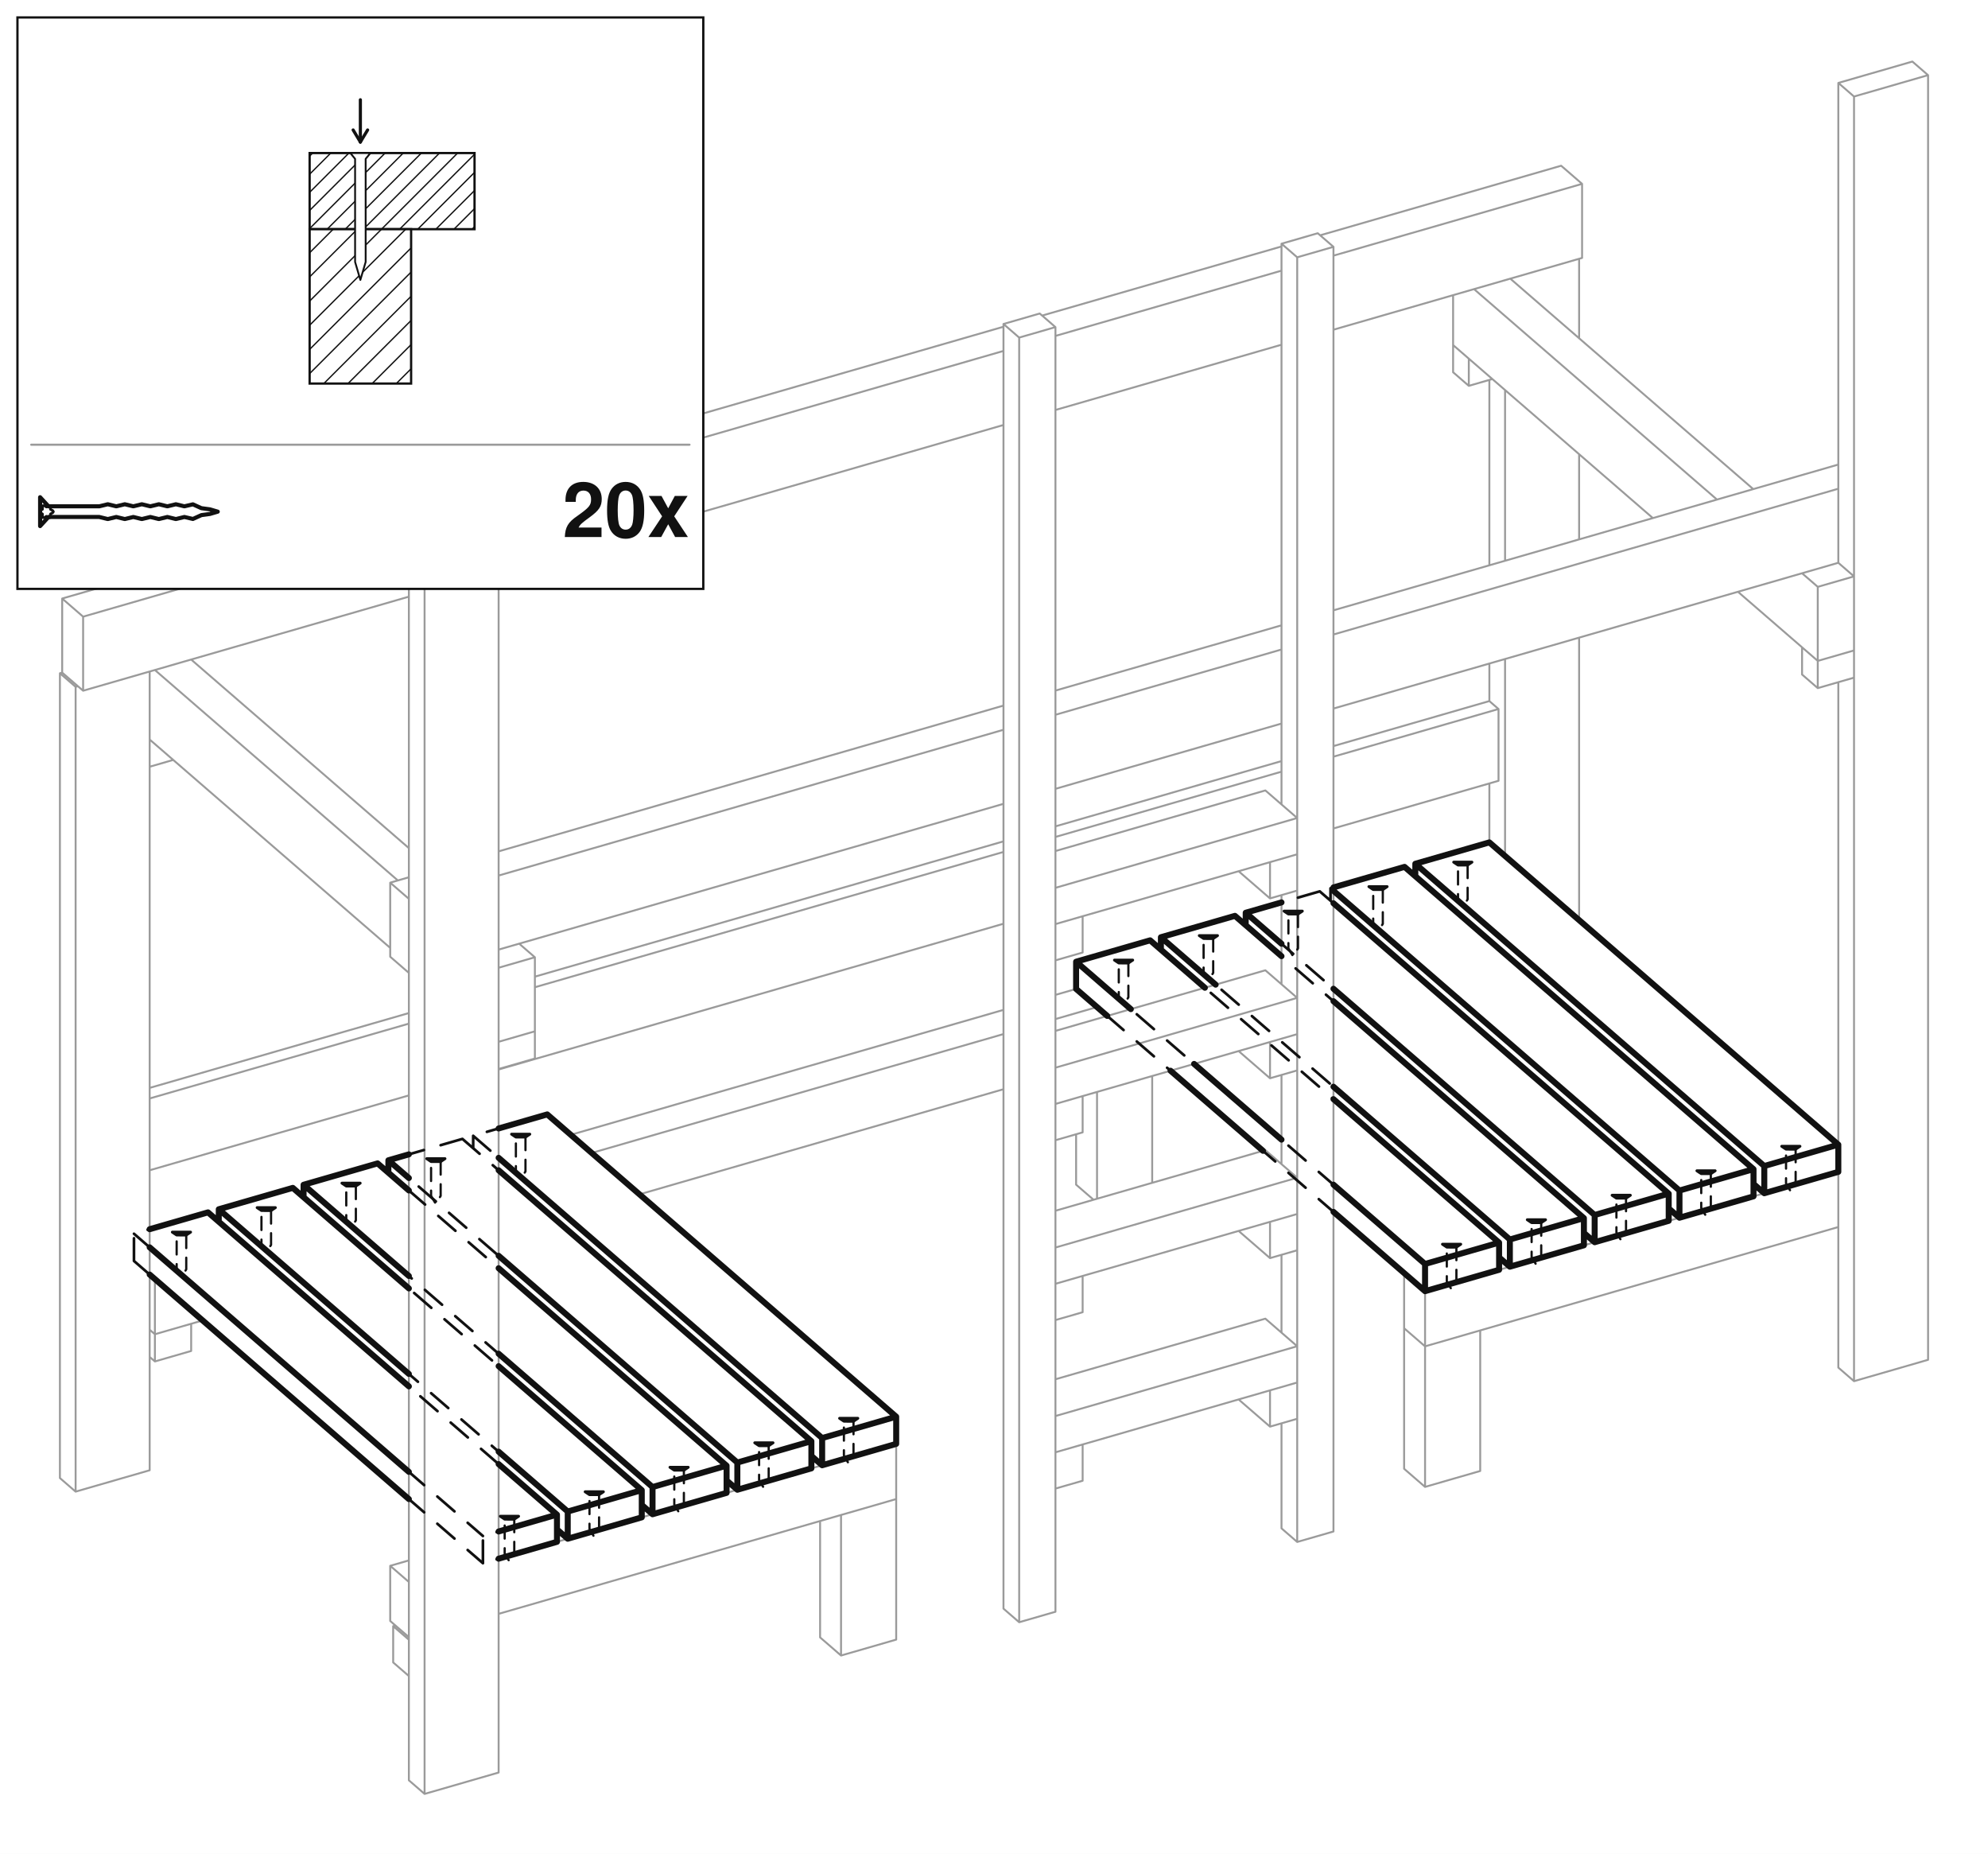
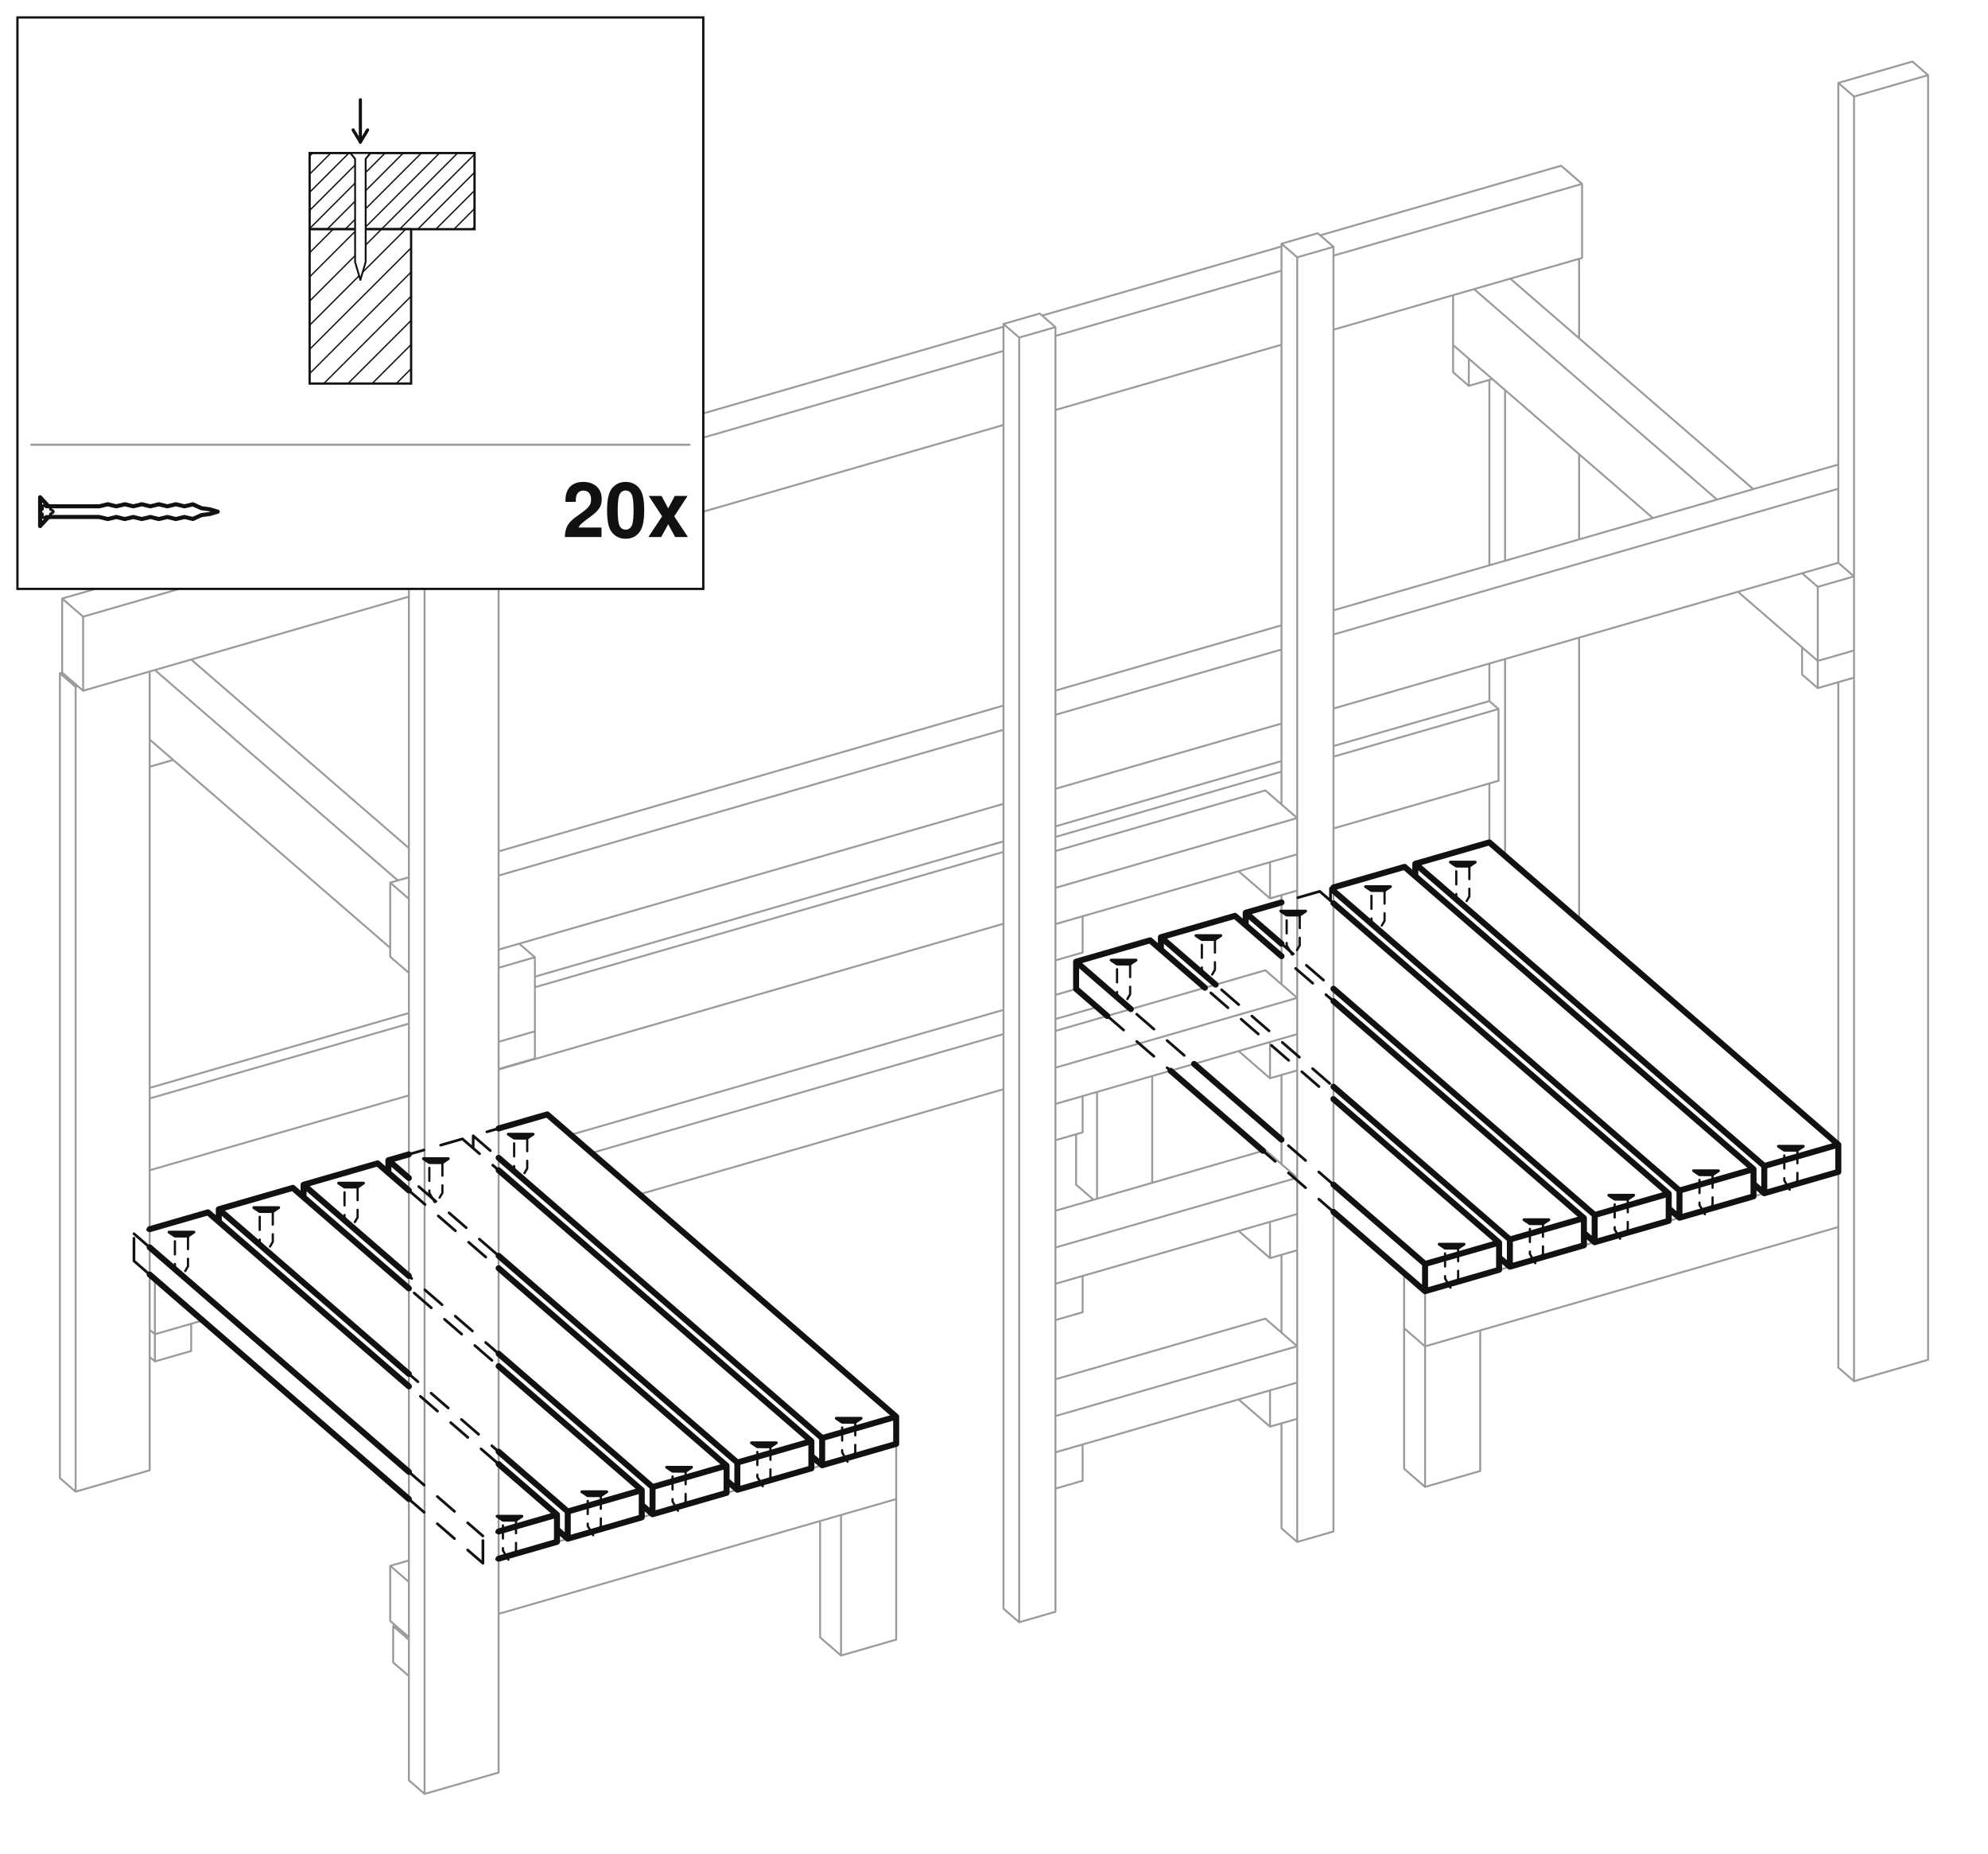
<svg xmlns="http://www.w3.org/2000/svg" viewBox="-1139.38 -890 2278.77 2124.56">
  <rect x="-1139.38" y="-890" width="2278.77" height="2124.56" fill="#ffffff" />
  <path d="M-967.82,570.66 L-961.82,575.86 M-961.82,639.08 L-961.82,575.86 M-967.82,633.88 L-961.82,639.08 M94.11,243.32 L70.44,250.16 M10.87,267.35 L-485.11,410.53 M10.87,358.28 L-406.36,478.73 M-907.07,623.27 L-961.82,639.08 M118.11,264.11 L70.44,277.87 M10.87,295.06 L-461.11,431.31 M-920.26,658.25 L-920.26,627.08 M-967.82,633.88 L-961.82,639.08 M-961.82,670.25 L-961.82,639.08 M-967.82,665.06 L-961.82,670.25 M-920.26,658.25 L-961.82,670.25 M-920.26,627.08 L-961.82,639.08 M670.7,164.48 L670.7,-159.26 M670.7,-271.84 L670.7,-369.49 M670.7,-502.36 L670.7,-593.43 M567.82,75.39 L567.82,7.84 M567.82,-86.55 L567.82,-129.56 M567.82,-242.15 L567.82,-454.61 M585.82,90.98 L585.82,-134.76 M585.82,-247.34 L585.82,-442.99 M-967.82,794.96 L-967.82,-120.43 M-1070.7,803.87 L-1070.7,-118.44 M-1070.7,-118.44 L-1052.7,-102.86 M-1052.7,819.46 L-1052.7,-102.86 M-1070.7,803.87 L-1052.7,819.46 M-1068.1,-119.19 L-1070.7,-118.44 M-967.82,794.96 L-1052.7,819.46 M-1050.1,-103.61 L-1052.7,-102.86 M567.82,-86.55 L578.32,-77.46 M578.32,4.81 L578.32,-77.46 M567.82,-86.55 L389.13,-34.97 M329.56,-17.77 L70.44,57.03 M10.87,74.23 L-526.26,229.28 M-670.7,270.98 L-967.82,356.75 M578.32,4.81 L389.13,59.43 M10.87,168.62 L-567.82,335.68 M-670.7,365.37 L-967.82,451.15 M578.32,-77.46 L389.13,-22.84 M329.56,-5.65 L70.44,69.16 M10.87,86.35 L-526.26,241.41 M-670.7,283.1 L-967.82,368.88 M650.1,-700.07 L674.1,-679.28 M674.1,-594.41 L674.1,-679.28 M-1068.1,-119.19 L-1068.1,-204.07 M-1068.1,-204.07 L-1044.1,-183.28 M-1044.1,-98.41 L-1044.1,-183.28 M-1068.1,-119.19 L-1044.1,-98.41 M650.1,-700.07 L373.88,-620.33 M329.56,-607.54 L55.19,-528.33 M10.87,-515.54 L-583.07,-344.08 M-670.7,-318.79 L-1068.1,-204.07 M674.1,-594.41 L389.13,-512.15 M329.56,-494.95 L70.44,-420.15 M10.87,-402.95 L-567.82,-235.9 M-670.7,-206.2 L-1044.1,-98.41 M674.1,-679.28 L389.13,-597.02 M329.56,-579.82 L70.44,-505.02 M10.87,-487.82 L-567.82,-320.77 M-670.7,-291.07 L-1044.1,-183.28 M-688.7,1015.18 L-688.7,973.61 M-688.7,973.61 L-670.7,989.2 M-670.7,1030.77 L-670.7,989.2 M-688.7,1015.18 L-670.7,1030.77 M-686.1,972.86 L-688.7,973.61 M1052.7,-819.46 L1070.7,-803.87 M1070.7,668.37 L1070.7,-803.87 M967.82,677.28 L967.82,-108.2 M967.82,-245.03 L967.82,-794.96 M967.82,-794.96 L985.82,-779.37 M985.82,692.87 L985.82,-779.37 M967.82,677.28 L985.82,692.87 M1052.7,-819.46 L967.82,-794.96 M1070.7,668.37 L985.82,692.87 M1070.7,-803.87 L985.82,-779.37 M-585.82,-346.46 L-567.82,-330.87 M-567.82,1141.37 L-567.82,-330.87 M-670.7,1150.28 L-670.7,-321.96 M-670.7,-321.96 L-652.7,-306.37 M-652.7,1165.87 L-652.7,-306.37 M-670.7,1150.28 L-652.7,1165.87 M-585.82,-346.46 L-670.7,-321.96 M-567.82,1141.37 L-652.7,1165.87 M-567.82,-330.87 L-652.7,-306.37 M526.26,-463.4 L526.26,-494.57 M526.26,-494.57 L544.26,-478.99 M544.26,-447.81 L544.26,-478.99 M526.26,-463.4 L544.26,-447.81 M571.26,-455.6 L544.26,-447.81 M985.82,-113.4 L985.82,-144.58 M926.26,-116.99 L926.26,-148.16 M926.26,-148.16 L944.26,-132.58 M944.26,-101.4 L944.26,-132.58 M926.26,-116.99 L944.26,-101.4 M985.82,-113.4 L944.26,-101.4 M985.82,-144.58 L944.26,-132.58 M-967.82,-11.31 L-967.82,-42.49 M-940.82,-19.1 L-967.82,-11.31 M-526.26,323.1 L-526.26,291.92 M-567.82,335.1 L-567.82,303.92 M-526.26,323.1 L-567.82,335.1 M-526.26,291.92 L-567.82,303.92 M591.82,-570.66 L870.32,-329.47 M967.82,-245.03 L985.82,-229.45 M985.82,-144.58 L985.82,-229.45 M526.26,-494.57 L526.26,-551.73 M550.26,-558.66 L828.76,-317.47 M926.26,-233.03 L944.26,-217.45 M944.26,-132.58 L944.26,-217.45 M526.26,-494.57 L755.26,-296.25 M852.76,-211.82 L944.26,-132.58 M985.82,-144.58 L944.26,-132.58 M985.82,-229.45 L944.26,-217.45 M-920.26,-134.16 L-670.7,81.97 M-544.26,191.47 L-526.26,207.05 M-526.26,291.92 L-526.26,207.05 M-961.82,-122.16 L-683.32,119.03 M-567.82,303.92 L-567.82,219.05 M-967.82,-42.49 L-692.1,196.3 M-526.26,291.92 L-567.82,303.92 M-526.26,207.05 L-567.82,219.05 M-692.1,206.43 L-692.1,121.56 M-692.1,121.56 L-670.7,140.09 M-692.1,206.43 L-670.7,224.97 M967.82,-357.62 L389.13,-190.56 M329.56,-173.37 L70.44,-98.56 M10.87,-81.37 L-567.82,85.69 M-670.7,115.38 L-692.1,121.56 M967.82,-245.03 L389.13,-77.98 M329.56,-60.78 L70.44,14.02 M10.87,31.22 L-567.82,198.27 M967.82,-329.91 L389.13,-162.85 M329.56,-145.66 L70.44,-70.85 M10.87,-53.66 L-567.82,113.4 M470.11,632.17 L470.11,568.95 M470.11,568.95 L494.11,589.73 M494.11,652.95 L494.11,589.73 M470.11,632.17 L494.11,652.95 M967.82,516.2 L494.11,652.95 M967.82,452.98 L494.11,589.73 M-112.11,827.95 L-112.11,764.73 M-692.1,967.67 L-692.1,904.45 M-692.1,904.45 L-670.7,922.98 M-692.1,967.67 L-670.7,986.2 M-670.7,898.27 L-692.1,904.45 M-112.11,827.95 L-567.82,959.51 M-112.11,764.73 L-567.82,896.29 M181.33,465.54 L181.33,343.14 M94.11,467.62 L94.11,409.89 M118.11,483.79 L118.11,361.39 M94.11,467.62 L114.11,484.94 M557.33,795.78 L557.33,634.7 M470.11,793.25 L470.11,632.17 M470.11,632.17 L494.11,652.95 M494.11,814.03 L494.11,652.95 M470.11,793.25 L494.11,814.03 M557.33,795.78 L494.11,814.03 M557.33,634.7 L494.11,652.95 M-112.11,989.03 L-112.11,827.95 M-199.33,986.5 L-199.33,853.13 M-175.33,1007.28 L-175.33,846.2 M-199.33,986.5 L-175.33,1007.28 M-112.11,989.03 L-175.33,1007.28 M-112.11,827.95 L-175.33,846.2 M311.06,621.21 L347.56,652.82 M347.56,694.39 L347.56,652.82 M70.44,774.39 L70.44,732.82 M311.06,621.21 L70.44,690.67 M347.56,694.39 L70.44,774.39 M347.56,652.82 L70.44,732.82 M311.06,428.09 L347.56,459.7 M347.56,501.27 L347.56,459.7 M70.44,581.27 L70.44,539.7 M311.06,428.09 L70.44,497.55 M347.56,501.27 L70.44,581.27 M347.56,459.7 L70.44,539.7 M311.06,221.97 L347.56,253.58 M347.56,295.15 L347.56,253.58 M70.44,375.15 L70.44,333.58 M311.06,221.97 L70.44,291.44 M347.56,295.15 L70.44,375.15 M347.56,253.58 L70.44,333.58 M311.06,15.86 L347.56,47.47 M347.56,89.04 L347.56,47.47 M70.44,169.04 L70.44,127.47 M311.06,15.86 L70.44,85.32 M347.56,89.04 L70.44,169.04 M347.56,47.47 L70.44,127.47 M371.13,-622.71 L389.13,-607.12 M389.13,865.12 L389.13,-607.12 M329.56,861.53 L329.56,741.15 M329.56,637.23 L329.56,548.03 M329.56,444.11 L329.56,341.92 M329.56,237.99 L329.56,135.8 M329.56,31.88 L329.56,-610.71 M329.56,-610.71 L347.56,-595.12 M347.56,877.12 L347.56,-595.12 M329.56,861.53 L347.56,877.12 M371.13,-622.71 L329.56,-610.71 M389.13,865.12 L347.56,877.12 M389.13,-607.12 L347.56,-595.12 M52.44,-530.71 L70.44,-515.12 M70.44,957.12 L70.44,-515.12 M10.87,953.53 L10.87,-518.71 M10.87,-518.71 L28.87,-503.12 M28.87,969.12 L28.87,-503.12 M10.87,953.53 L28.87,969.12 M52.44,-530.71 L10.87,-518.71 M70.44,957.12 L28.87,969.12 M70.44,-515.12 L28.87,-503.12 M347.56,735.96 L347.56,694.39 M316.39,744.96 L316.39,703.39 M280.39,713.78 L316.39,744.96 M347.56,735.96 L316.39,744.96 M347.56,694.39 L316.39,703.39 M347.56,542.84 L347.56,501.27 M316.39,551.84 L316.39,510.27 M280.39,520.66 L316.39,551.84 M347.56,542.84 L316.39,551.84 M347.56,501.27 L316.39,510.27 M347.56,336.72 L347.56,295.15 M316.39,345.72 L316.39,304.15 M280.39,314.54 L316.39,345.72 M347.56,336.72 L316.39,345.72 M347.56,295.15 L316.39,304.15 M347.56,130.61 L347.56,89.04 M316.39,139.61 L316.39,98.04 M280.39,108.43 L316.39,139.61 M347.56,130.61 L316.39,139.61 M347.56,89.04 L316.39,98.04 M101.61,806.96 L101.61,765.39 M70.44,815.96 L70.44,774.39 M101.61,806.96 L70.44,815.96 M101.61,765.39 L70.44,774.39 M101.61,613.84 L101.61,572.27 M70.44,622.84 L70.44,581.27 M101.61,613.84 L70.44,622.84 M101.61,572.27 L70.44,581.27 M101.61,407.72 L101.61,366.15 M70.44,416.72 L70.44,375.15 M101.61,407.72 L70.44,416.72 M101.61,366.15 L70.44,375.15 M101.61,201.61 L101.61,160.04 M70.44,210.61 L70.44,169.04 M101.61,201.61 L70.44,210.61 M101.61,160.04 L70.44,169.04" fill="none" stroke="#9a9a9a" stroke-width="2.2" stroke-linecap="round" stroke-linejoin="round" />
  <path d="M567.82,75.39 L967.82,421.8 M967.82,452.98 L967.82,421.8 M482.95,114.14 L482.95,99.89 M482.95,99.89 L882.95,446.3 M882.95,477.48 L882.95,446.3 M870.61,466.79 L882.95,477.48 M567.82,75.39 L482.95,99.89 M967.82,452.98 L882.95,477.48 M967.82,421.8 L882.95,446.3 M470.61,103.46 L870.61,449.87 M870.61,481.04 L870.61,449.87 M385.74,142.21 L385.74,127.96 M385.74,127.96 L785.74,474.37 M785.74,505.54 L785.74,474.37 M773.4,494.86 L785.74,505.54 M470.61,103.46 L385.74,127.96 M870.61,481.04 L785.74,505.54 M870.61,449.87 L785.74,474.37 M373.4,131.52 L773.4,477.93 M773.4,509.11 L773.4,477.93 M288.53,170.27 L288.53,156.02 M288.53,156.02 L688.53,502.43 M688.53,533.61 L688.53,502.43 M676.19,522.92 L688.53,533.61 M373.4,131.52 L288.53,156.02 M773.4,509.11 L688.53,533.61 M773.4,477.93 L688.53,502.43 M276.19,159.58 L676.19,505.99 M676.19,537.17 L676.19,505.99 M191.32,198.33 L191.32,184.08 M191.32,184.08 L591.32,530.49 M591.32,561.67 L591.32,530.49 M578.98,550.98 L591.32,561.67 M276.19,159.58 L191.32,184.08 M676.19,537.17 L591.32,561.67 M676.19,505.99 L591.32,530.49 M178.98,187.64 L578.98,534.05 M578.98,565.23 L578.98,534.05 M94.11,243.32 L94.11,212.14 M94.11,212.14 L494.11,558.55 M494.11,589.73 L494.11,558.55 M94.11,243.32 L494.11,589.73 M178.98,187.64 L94.11,212.14 M578.98,565.23 L494.11,589.73 M578.98,534.05 L494.11,558.55 M-900.95,499.39 L-500.95,845.8 M-500.95,876.98 L-500.95,845.8 M-985.82,555.07 L-985.82,523.89 M-985.82,523.89 L-585.82,870.3 M-585.82,901.48 L-585.82,870.3 M-985.82,555.07 L-585.82,901.48 M-900.95,499.39 L-985.82,523.89 M-500.95,876.98 L-585.82,901.48 M-500.95,845.8 L-585.82,870.3 M-803.74,471.33 L-403.74,817.74 M-403.74,848.92 L-403.74,817.74 M-888.61,510.08 L-888.61,495.83 M-888.61,495.83 L-488.61,842.24 M-488.61,873.42 L-488.61,842.24 M-500.95,862.73 L-488.61,873.42 M-803.74,471.33 L-888.61,495.83 M-403.74,848.92 L-488.61,873.42 M-403.74,817.74 L-488.61,842.24 M-706.53,443.27 L-306.53,789.68 M-306.53,820.86 L-306.53,789.68 M-791.4,482.02 L-791.4,467.77 M-791.4,467.77 L-391.4,814.18 M-391.4,845.36 L-391.4,814.18 M-403.74,834.67 L-391.4,845.36 M-706.53,443.27 L-791.4,467.77 M-306.53,820.86 L-391.4,845.36 M-306.53,789.68 L-391.4,814.18 M-609.32,415.21 L-209.32,761.62 M-209.32,792.79 L-209.32,761.62 M-694.19,453.96 L-694.19,439.71 M-694.19,439.71 L-294.19,786.12 M-294.19,817.29 L-294.19,786.12 M-306.53,806.61 L-294.19,817.29 M-609.32,415.21 L-694.19,439.71 M-209.32,792.79 L-294.19,817.29 M-209.32,761.62 L-294.19,786.12 M-512.11,387.14 L-112.11,733.55 M-112.11,764.73 L-112.11,733.55 M-596.98,425.89 L-596.98,411.64 M-596.98,411.64 L-196.98,758.05 M-196.98,789.23 L-196.98,758.05 M-209.32,778.54 L-196.98,789.23 M-512.11,387.14 L-596.98,411.64 M-112.11,764.73 L-196.98,789.23 M-112.11,733.55 L-196.98,758.05" fill="none" stroke="#111111" stroke-width="3.09" stroke-linecap="round" stroke-linejoin="round" stroke-dasharray="26 20" />
  <path d="M567.82,75.39 L967.82,421.8 M967.82,452.98 L967.82,421.8 M482.95,114.14 L482.95,99.89 M482.95,99.89 L882.95,446.3 M882.95,477.48 L882.95,446.3 M870.61,466.79 L882.95,477.48 M567.82,75.39 L482.95,99.89 M967.82,452.98 L882.95,477.48 M967.82,421.8 L882.95,446.3 M470.61,103.46 L870.61,449.87 M870.61,481.04 L870.61,449.87 M389.13,130.89 L785.74,474.37 M785.74,505.54 L785.74,474.37 M773.4,494.86 L785.74,505.54 M470.61,103.46 L389.13,126.98 M870.61,481.04 L785.74,505.54 M870.61,449.87 L785.74,474.37 M389.13,145.14 L773.4,477.93 M773.4,509.11 L773.4,477.93 M288.53,170.27 L288.53,156.02 M288.53,156.02 L329.56,191.55 M389.13,243.14 L688.53,502.43 M688.53,533.61 L688.53,502.43 M676.19,522.92 L688.53,533.61 M329.56,144.17 L288.53,156.02 M773.4,509.11 L688.53,533.61 M773.4,477.93 L688.53,502.43 M276.19,159.58 L329.56,205.8 M389.13,257.39 L676.19,505.99 M676.19,537.17 L676.19,505.99 M191.32,198.33 L191.32,184.08 M191.32,184.08 L254.07,238.43 M389.13,355.39 L591.32,530.49 M591.32,561.67 L591.32,530.49 M578.98,550.98 L591.32,561.67 M276.19,159.58 L191.32,184.08 M676.19,537.17 L591.32,561.67 M676.19,505.99 L591.32,530.49 M178.98,187.64 L241.73,241.99 M389.13,369.64 L578.98,534.05 M578.98,565.23 L578.98,534.05 M94.11,243.32 L94.11,212.14 M94.11,212.14 L156.86,266.49 M229.36,329.27 L329.56,416.05 M389.13,467.64 L494.11,558.55 M494.11,589.73 L494.11,558.55 M94.11,243.32 L129.86,274.28 M202.36,337.07 L308.36,428.87 M389.13,498.82 L494.11,589.73 M178.98,187.64 L94.11,212.14 M578.98,565.23 L494.11,589.73 M578.98,534.05 L494.11,558.55 M-900.95,499.39 L-670.7,698.8 M-567.82,787.89 L-500.95,845.8 M-500.95,876.98 L-500.95,845.8 M-967.82,539.48 L-670.7,796.8 M-967.82,570.66 L-670.7,827.98 M-900.95,499.39 L-967.82,518.7 M-500.95,876.98 L-567.82,896.29 M-500.95,845.8 L-567.82,865.11 M-803.74,471.33 L-670.7,586.55 M-567.82,675.64 L-403.74,817.74 M-403.74,848.92 L-403.74,817.74 M-888.61,510.08 L-888.61,495.83 M-888.61,495.83 L-670.7,684.55 M-567.82,773.64 L-488.61,842.24 M-488.61,873.42 L-488.61,842.24 M-500.95,862.73 L-488.61,873.42 M-803.74,471.33 L-888.61,495.83 M-403.74,848.92 L-488.61,873.42 M-403.74,817.74 L-488.61,842.24 M-706.53,443.27 L-670.7,474.3 M-567.82,563.39 L-306.53,789.68 M-306.53,820.86 L-306.53,789.68 M-791.4,482.02 L-791.4,467.77 M-791.4,467.77 L-670.7,572.3 M-567.82,661.39 L-391.4,814.18 M-391.4,845.36 L-391.4,814.18 M-403.74,834.67 L-391.4,845.36 M-706.53,443.27 L-791.4,467.77 M-306.53,820.86 L-391.4,845.36 M-306.53,789.68 L-391.4,814.18 M-567.82,451.14 L-209.32,761.62 M-209.32,792.79 L-209.32,761.62 M-694.19,453.96 L-694.19,439.71 M-694.19,439.71 L-670.7,460.05 M-567.82,549.14 L-294.19,786.12 M-294.19,817.29 L-294.19,786.12 M-306.53,806.61 L-294.19,817.29 M-670.7,432.92 L-694.19,439.71 M-209.32,792.79 L-294.19,817.29 M-209.32,761.62 L-294.19,786.12 M-512.11,387.14 L-112.11,733.55 M-112.11,764.73 L-112.11,733.55 M-567.82,436.89 L-196.98,758.05 M-196.98,789.23 L-196.98,758.05 M-209.32,778.54 L-196.98,789.23 M-512.11,387.14 L-567.82,403.23 M-112.11,764.73 L-196.98,789.23 M-112.11,733.55 L-196.98,758.05" fill="none" stroke="#111111" stroke-width="6.87" stroke-linecap="round" stroke-linejoin="round" />
  <rect x="-1119.38" y="-870" width="786.17" height="654.88" rx="0" fill="#ffffff" stroke="#111111" stroke-width="2.61" />
  <rect x="-784.46" y="-714.59" width="189.03" height="87.24" rx="0" fill="#ffffff" stroke="#111111" stroke-width="2.61" />
  <path d="M-784.46,-711.13 L-781,-714.59 M-784.46,-690.36 L-760.22,-714.59 M-784.46,-669.59 L-739.45,-714.59 M-784.46,-648.81 L-718.68,-714.59 M-784.46,-628.04 L-697.91,-714.59 M-764.38,-627.35 L-677.14,-714.59 M-743.61,-627.35 L-656.36,-714.59 M-722.83,-627.35 L-635.59,-714.59 M-702.06,-627.35 L-614.82,-714.59 M-681.29,-627.35 L-595.43,-713.21 M-660.52,-627.35 L-595.43,-692.43 M-639.75,-627.35 L-595.43,-671.66 M-618.97,-627.35 L-595.43,-650.89 M-598.2,-627.35 L-595.43,-630.12" fill="none" stroke="#111111" stroke-width="1.51" />
  <rect x="-784.46" y="-627.35" width="116.32" height="176.91" rx="0" fill="#ffffff" stroke="#111111" stroke-width="2.61" />
  <path d="M-784.46,-600.34 L-757.45,-627.35 M-784.46,-572.65 L-729.76,-627.35 M-784.46,-544.95 L-702.06,-627.35 M-784.46,-517.26 L-674.37,-627.35 M-784.46,-489.56 L-668.13,-605.88 M-784.46,-461.86 L-668.13,-578.19 M-768.19,-450.44 L-668.13,-550.49 M-740.49,-450.44 L-668.13,-522.8 M-712.79,-450.44 L-668.13,-495.1 M-685.1,-450.44 L-668.13,-467.4" fill="none" stroke="#111111" stroke-width="1.51" />
  <path d="M-714.79,-714.59 L-720.24,-707.93 L-720.24,-589.79 L-726.3,-569.19 L-732.35,-589.79 L-732.35,-707.93 L-737.81,-714.59 Z" fill="#ffffff" stroke="#111111" stroke-width="2.09" stroke-linejoin="round" />
  <path d="M-726.3,-775.66 L-726.3,-727.25" fill="none" stroke="#111111" stroke-width="3.61" stroke-linecap="round" />
  <path d="M-726.3,-727.25 L-717.99,-741.06" fill="none" stroke="#111111" stroke-width="3.61" stroke-linecap="round" />
  <path d="M-726.3,-727.25 L-734.6,-741.06" fill="none" stroke="#111111" stroke-width="3.61" stroke-linecap="round" />
  <path d="M-1103.59,-380.36 L-349.01,-380.36" fill="none" stroke="#9a9a9a" stroke-width="2.4" stroke-linecap="round" />
  <svg x="-1103.59" y="-354.54" width="223.98" height="101.81" viewBox="0 0 264 120" preserveAspectRatio="xMidYMid meet">
    <g fill="none" stroke="#111" stroke-width="5.5" stroke-linecap="round" stroke-linejoin="round">
      <g transform="scale(4) translate(3 15)" stroke-width="1.38">
        <path d="M 0 -4.88 L 2.83 -1.8 L 19.98 -1.8 L 19.98 -1.8 L 22.86 -2.5 L 25.73 -1.8 L 28.61 -2.5 L 31.48 -1.8 L 34.36 -2.5 L 37.23 -1.8 L 40.11 -2.5 L 42.98 -1.8 L 45.86 -2.5 L 48.73 -1.8 L 51.61 -2.47 L 54.48 -1.17 L 57.36 -0.78 L 60 0 L 60 0 L 60 0 L 57.36 0.78 L 54.48 1.17 L 51.61 2.47 L 48.73 1.8 L 45.86 2.5 L 42.98 1.8 L 40.11 2.5 L 37.23 1.8 L 34.36 2.5 L 31.48 1.8 L 28.61 2.5 L 25.73 1.8 L 22.86 2.5 L 19.98 1.8 L 19.98 1.8 L 2.83 1.8 L 0 4.88 Z" />
        <path d="M 4.49 0 L 4.26 0.37 L 3.8 0.6 L 3.5 0.78 L 3.49 1.13 L 3.53 1.64 L 3.32 2.03 L 2.88 2.02 L 2.45 1.73 L 2.15 1.56 L 1.85 1.73 L 1.42 2.02 L 0.98 2.03 L 0.77 1.64 L 0.81 1.13 L 0.8 0.78 L 0.5 0.6 L 0.04 0.37 L -0.19 0 L 0.04 -0.37 L 0.5 -0.6 L 0.8 -0.78 L 0.81 -1.13 L 0.77 -1.64 L 0.98 -2.03 L 1.42 -2.02 L 1.85 -1.73 L 2.15 -1.56 L 2.45 -1.73 L 2.88 -2.02 L 3.32 -2.03 L 3.53 -1.64 L 3.49 -1.13 L 3.5 -0.78 L 3.8 -0.6 L 4.26 -0.37 Z" stroke-width="0.88" />
      </g>
    </g>
  </svg>
  <text x="-349.01" y="-274.55" font-family="Helvetica, Arial, sans-serif" font-size="87.27" font-weight="bold" text-anchor="end" fill="#111111">20x</text>
-   <path d="M542.89,101.34 L542.89,140.65 L537.39,150 L531.89,140.65 L531.89,101.34 L542.89,101.34" fill="none" stroke="#111111" stroke-width="2.56" stroke-linecap="round" stroke-linejoin="round" stroke-dasharray="15 11" />
-   <path d="M547.84,98.04 L542.89,101.34 L531.89,101.34 L526.94,98.04 Z" fill="#111111" stroke="#111111" stroke-width="3.3" stroke-linejoin="round" />
-   <path d="M445.68,129.4 L445.68,168.71 L440.18,178.06 L434.68,168.71 L434.68,129.4 L445.68,129.4" fill="none" stroke="#111111" stroke-width="2.56" stroke-linecap="round" stroke-linejoin="round" stroke-dasharray="15 11" />
-   <path d="M450.63,126.1 L445.68,129.4 L434.68,129.4 L429.73,126.1 Z" fill="#111111" stroke="#111111" stroke-width="3.3" stroke-linejoin="round" />
-   <path d="M348.47,157.46 L348.47,196.77 L342.97,206.12 L337.47,196.77 L337.47,157.46 L348.47,157.46" fill="none" stroke="#111111" stroke-width="2.56" stroke-linecap="round" stroke-linejoin="round" stroke-dasharray="15 11" />
-   <path d="M353.42,154.16 L348.47,157.46 L337.47,157.46 L332.52,154.16 Z" fill="#111111" stroke="#111111" stroke-width="3.3" stroke-linejoin="round" />
-   <path d="M251.26,185.52 L251.26,224.84 L245.76,234.19 L240.26,224.84 L240.26,185.52 L251.26,185.52" fill="none" stroke="#111111" stroke-width="2.56" stroke-linecap="round" stroke-linejoin="round" stroke-dasharray="15 11" />
-   <path d="M256.21,182.22 L251.26,185.52 L240.26,185.52 L235.31,182.22 Z" fill="#111111" stroke="#111111" stroke-width="3.3" stroke-linejoin="round" />
-   <path d="M154.04,213.59 L154.04,252.9 L148.54,262.25 L143.04,252.9 L143.04,213.59 L154.04,213.59" fill="none" stroke="#111111" stroke-width="2.56" stroke-linecap="round" stroke-linejoin="round" stroke-dasharray="15 11" />
-   <path d="M158.99,210.29 L154.04,213.59 L143.04,213.59 L138.09,210.29 Z" fill="#111111" stroke="#111111" stroke-width="3.3" stroke-linejoin="round" />
-   <path d="M-537.04,413.09 L-537.04,452.4 L-542.54,461.75 L-548.04,452.4 L-548.04,413.09 L-537.04,413.09" fill="none" stroke="#111111" stroke-width="2.56" stroke-linecap="round" stroke-linejoin="round" stroke-dasharray="15 11" />
-   <path d="M-532.09,409.79 L-537.04,413.09 L-548.04,413.09 L-552.99,409.79 Z" fill="#111111" stroke="#111111" stroke-width="3.3" stroke-linejoin="round" />
-   <path d="M918.89,426.96 L918.89,466.27 L913.39,475.62 L907.89,466.27 L907.89,426.96 L918.89,426.96" fill="none" stroke="#111111" stroke-width="2.56" stroke-linecap="round" stroke-linejoin="round" stroke-dasharray="15 11" />
-   <path d="M923.84,423.66 L918.89,426.96 L907.89,426.96 L902.94,423.66 Z" fill="#111111" stroke="#111111" stroke-width="3.3" stroke-linejoin="round" />
-   <path d="M-634.26,441.15 L-634.26,480.46 L-639.76,489.81 L-645.26,480.46 L-645.26,441.15 L-634.26,441.15" fill="none" stroke="#111111" stroke-width="2.56" stroke-linecap="round" stroke-linejoin="round" stroke-dasharray="15 11" />
-   <path d="M-629.31,437.85 L-634.26,441.15 L-645.26,441.15 L-650.21,437.85 Z" fill="#111111" stroke="#111111" stroke-width="3.3" stroke-linejoin="round" />
-   <path d="M821.68,455.03 L821.68,494.34 L816.18,503.69 L810.68,494.34 L810.68,455.03 L821.68,455.03" fill="none" stroke="#111111" stroke-width="2.56" stroke-linecap="round" stroke-linejoin="round" stroke-dasharray="15 11" />
-   <path d="M826.63,451.73 L821.68,455.03 L810.68,455.03 L805.73,451.73 Z" fill="#111111" stroke="#111111" stroke-width="3.3" stroke-linejoin="round" />
-   <path d="M-731.47,469.21 L-731.47,508.52 L-736.97,517.87 L-742.47,508.52 L-742.47,469.21 L-731.47,469.21" fill="none" stroke="#111111" stroke-width="2.56" stroke-linecap="round" stroke-linejoin="round" stroke-dasharray="15 11" />
-   <path d="M-726.52,465.91 L-731.47,469.21 L-742.47,469.21 L-747.42,465.91 Z" fill="#111111" stroke="#111111" stroke-width="3.3" stroke-linejoin="round" />
-   <path d="M724.47,483.09 L724.47,522.4 L718.97,531.75 L713.47,522.4 L713.47,483.09 L724.47,483.09" fill="none" stroke="#111111" stroke-width="2.56" stroke-linecap="round" stroke-linejoin="round" stroke-dasharray="15 11" />
-   <path d="M729.42,479.79 L724.47,483.09 L713.47,483.09 L708.52,479.79 Z" fill="#111111" stroke="#111111" stroke-width="3.3" stroke-linejoin="round" />
-   <path d="M-828.68,497.27 L-828.68,536.59 L-834.18,545.94 L-839.68,536.59 L-839.68,497.27 L-828.68,497.27" fill="none" stroke="#111111" stroke-width="2.56" stroke-linecap="round" stroke-linejoin="round" stroke-dasharray="15 11" />
-   <path d="M-823.73,493.97 L-828.68,497.27 L-839.68,497.27 L-844.63,493.97 Z" fill="#111111" stroke="#111111" stroke-width="3.3" stroke-linejoin="round" />
-   <path d="M627.26,511.15 L627.26,550.46 L621.76,559.81 L616.26,550.46 L616.26,511.15 L627.26,511.15" fill="none" stroke="#111111" stroke-width="2.56" stroke-linecap="round" stroke-linejoin="round" stroke-dasharray="15 11" />
-   <path d="M632.21,507.85 L627.26,511.15 L616.26,511.15 L611.31,507.85 Z" fill="#111111" stroke="#111111" stroke-width="3.3" stroke-linejoin="round" />
-   <path d="M-925.89,525.34 L-925.89,564.65 L-931.39,574 L-936.89,564.65 L-936.89,525.34 L-925.89,525.34" fill="none" stroke="#111111" stroke-width="2.56" stroke-linecap="round" stroke-linejoin="round" stroke-dasharray="15 11" />
-   <path d="M-920.94,522.04 L-925.89,525.34 L-936.89,525.34 L-941.84,522.04 Z" fill="#111111" stroke="#111111" stroke-width="3.3" stroke-linejoin="round" />
-   <path d="M530.04,539.21 L530.04,578.52 L524.54,587.87 L519.04,578.52 L519.04,539.21 L530.04,539.21" fill="none" stroke="#111111" stroke-width="2.56" stroke-linecap="round" stroke-linejoin="round" stroke-dasharray="15 11" />
-   <path d="M534.99,535.91 L530.04,539.21 L519.04,539.21 L514.09,535.91 Z" fill="#111111" stroke="#111111" stroke-width="3.3" stroke-linejoin="round" />
-   <path d="M-161.04,738.71 L-161.04,778.02 L-166.54,787.37 L-172.04,778.02 L-172.04,738.71 L-161.04,738.71" fill="none" stroke="#111111" stroke-width="2.56" stroke-linecap="round" stroke-linejoin="round" stroke-dasharray="15 11" />
-   <path d="M-156.09,735.41 L-161.04,738.71 L-172.04,738.71 L-176.99,735.41 Z" fill="#111111" stroke="#111111" stroke-width="3.3" stroke-linejoin="round" />
-   <path d="M-258.26,766.78 L-258.26,806.09 L-263.76,815.44 L-269.26,806.09 L-269.26,766.78 L-258.26,766.78" fill="none" stroke="#111111" stroke-width="2.56" stroke-linecap="round" stroke-linejoin="round" stroke-dasharray="15 11" />
-   <path d="M-253.31,763.48 L-258.26,766.78 L-269.26,766.78 L-274.21,763.48 Z" fill="#111111" stroke="#111111" stroke-width="3.3" stroke-linejoin="round" />
-   <path d="M-355.47,794.84 L-355.47,834.15 L-360.97,843.5 L-366.47,834.15 L-366.47,794.84 L-355.47,794.84" fill="none" stroke="#111111" stroke-width="2.56" stroke-linecap="round" stroke-linejoin="round" stroke-dasharray="15 11" />
-   <path d="M-350.52,791.54 L-355.47,794.84 L-366.47,794.84 L-371.42,791.54 Z" fill="#111111" stroke="#111111" stroke-width="3.3" stroke-linejoin="round" />
-   <path d="M-452.68,822.9 L-452.68,862.21 L-458.18,871.56 L-463.68,862.21 L-463.68,822.9 L-452.68,822.9" fill="none" stroke="#111111" stroke-width="2.56" stroke-linecap="round" stroke-linejoin="round" stroke-dasharray="15 11" />
-   <path d="M-447.73,819.6 L-452.68,822.9 L-463.68,822.9 L-468.63,819.6 Z" fill="#111111" stroke="#111111" stroke-width="3.3" stroke-linejoin="round" />
-   <path d="M-549.89,850.96 L-549.89,890.27 L-555.39,899.62 L-560.89,890.27 L-560.89,850.96 L-549.89,850.96" fill="none" stroke="#111111" stroke-width="2.56" stroke-linecap="round" stroke-linejoin="round" stroke-dasharray="15 11" />
-   <path d="M-544.94,847.66 L-549.89,850.96 L-560.89,850.96 L-565.84,847.66 Z" fill="#111111" stroke="#111111" stroke-width="3.3" stroke-linejoin="round" />
+   <path d="M544.89,102.54 L544.89,137.25 L537.39,150 L529.89,137.25 L529.89,102.54 L544.89,102.54" fill="none" stroke="#111111" stroke-width="2.56" stroke-linecap="round" stroke-linejoin="round" stroke-dasharray="15 11" />
+   <path d="M551.64,98.04 L544.89,102.54 L529.89,102.54 L523.14,98.04 Z" fill="#111111" stroke="#111111" stroke-width="3.3" stroke-linejoin="round" />
+   <path d="M447.68,130.6 L447.68,165.31 L440.18,178.06 L432.68,165.31 L432.68,130.6 L447.68,130.6" fill="none" stroke="#111111" stroke-width="2.56" stroke-linecap="round" stroke-linejoin="round" stroke-dasharray="15 11" />
+   <path d="M454.43,126.1 L447.68,130.6 L432.68,130.6 L425.93,126.1 Z" fill="#111111" stroke="#111111" stroke-width="3.3" stroke-linejoin="round" />
+   <path d="M350.47,158.66 L350.47,193.37 L342.97,206.12 L335.47,193.37 L335.47,158.66 L350.47,158.66" fill="none" stroke="#111111" stroke-width="2.56" stroke-linecap="round" stroke-linejoin="round" stroke-dasharray="15 11" />
+   <path d="M357.22,154.16 L350.47,158.66 L335.47,158.66 L328.72,154.16 Z" fill="#111111" stroke="#111111" stroke-width="3.3" stroke-linejoin="round" />
+   <path d="M253.26,186.72 L253.26,221.44 L245.76,234.19 L238.26,221.44 L238.26,186.72 L253.26,186.72" fill="none" stroke="#111111" stroke-width="2.56" stroke-linecap="round" stroke-linejoin="round" stroke-dasharray="15 11" />
+   <path d="M260.01,182.22 L253.26,186.72 L238.26,186.72 L231.51,182.22 Z" fill="#111111" stroke="#111111" stroke-width="3.3" stroke-linejoin="round" />
+   <path d="M156.04,214.79 L156.04,249.5 L148.54,262.25 L141.04,249.5 L141.04,214.79 L156.04,214.79" fill="none" stroke="#111111" stroke-width="2.56" stroke-linecap="round" stroke-linejoin="round" stroke-dasharray="15 11" />
+   <path d="M162.79,210.29 L156.04,214.79 L141.04,214.79 L134.29,210.29 Z" fill="#111111" stroke="#111111" stroke-width="3.3" stroke-linejoin="round" />
+   <path d="M-535.04,414.29 L-535.04,449 L-542.54,461.75 L-550.04,449 L-550.04,414.29 L-535.04,414.29" fill="none" stroke="#111111" stroke-width="2.56" stroke-linecap="round" stroke-linejoin="round" stroke-dasharray="15 11" />
+   <path d="M-528.29,409.79 L-535.04,414.29 L-550.04,414.29 L-556.79,409.79 Z" fill="#111111" stroke="#111111" stroke-width="3.3" stroke-linejoin="round" />
+   <path d="M920.89,428.16 L920.89,462.87 L913.39,475.62 L905.89,462.87 L905.89,428.16 L920.89,428.16" fill="none" stroke="#111111" stroke-width="2.56" stroke-linecap="round" stroke-linejoin="round" stroke-dasharray="15 11" />
+   <path d="M927.64,423.66 L920.89,428.16 L905.89,428.16 L899.14,423.66 Z" fill="#111111" stroke="#111111" stroke-width="3.3" stroke-linejoin="round" />
+   <path d="M-632.26,442.35 L-632.26,477.06 L-639.76,489.81 L-647.26,477.06 L-647.26,442.35 L-632.26,442.35" fill="none" stroke="#111111" stroke-width="2.56" stroke-linecap="round" stroke-linejoin="round" stroke-dasharray="15 11" />
+   <path d="M-625.51,437.85 L-632.26,442.35 L-647.26,442.35 L-654.01,437.85 Z" fill="#111111" stroke="#111111" stroke-width="3.3" stroke-linejoin="round" />
+   <path d="M823.68,456.23 L823.68,490.94 L816.18,503.69 L808.68,490.94 L808.68,456.23 L823.68,456.23" fill="none" stroke="#111111" stroke-width="2.56" stroke-linecap="round" stroke-linejoin="round" stroke-dasharray="15 11" />
+   <path d="M830.43,451.73 L823.68,456.23 L808.68,456.23 L801.93,451.73 Z" fill="#111111" stroke="#111111" stroke-width="3.3" stroke-linejoin="round" />
+   <path d="M-729.47,470.41 L-729.47,505.12 L-736.97,517.87 L-744.47,505.12 L-744.47,470.41 L-729.47,470.41" fill="none" stroke="#111111" stroke-width="2.56" stroke-linecap="round" stroke-linejoin="round" stroke-dasharray="15 11" />
+   <path d="M-722.72,465.91 L-729.47,470.41 L-744.47,470.41 L-751.22,465.91 Z" fill="#111111" stroke="#111111" stroke-width="3.3" stroke-linejoin="round" />
+   <path d="M726.47,484.29 L726.47,519 L718.97,531.75 L711.47,519 L711.47,484.29 L726.47,484.29" fill="none" stroke="#111111" stroke-width="2.56" stroke-linecap="round" stroke-linejoin="round" stroke-dasharray="15 11" />
+   <path d="M733.22,479.79 L726.47,484.29 L711.47,484.29 L704.72,479.79 Z" fill="#111111" stroke="#111111" stroke-width="3.3" stroke-linejoin="round" />
+   <path d="M-826.68,498.47 L-826.68,533.19 L-834.18,545.94 L-841.68,533.19 L-841.68,498.47 L-826.68,498.47" fill="none" stroke="#111111" stroke-width="2.56" stroke-linecap="round" stroke-linejoin="round" stroke-dasharray="15 11" />
+   <path d="M-819.93,493.97 L-826.68,498.47 L-841.68,498.47 L-848.43,493.97 Z" fill="#111111" stroke="#111111" stroke-width="3.3" stroke-linejoin="round" />
+   <path d="M629.26,512.35 L629.26,547.06 L621.76,559.81 L614.26,547.06 L614.26,512.35 L629.26,512.35" fill="none" stroke="#111111" stroke-width="2.56" stroke-linecap="round" stroke-linejoin="round" stroke-dasharray="15 11" />
+   <path d="M636.01,507.85 L629.26,512.35 L614.26,512.35 L607.51,507.85 Z" fill="#111111" stroke="#111111" stroke-width="3.3" stroke-linejoin="round" />
+   <path d="M-923.89,526.54 L-923.89,561.25 L-931.39,574 L-938.89,561.25 L-938.89,526.54 L-923.89,526.54" fill="none" stroke="#111111" stroke-width="2.56" stroke-linecap="round" stroke-linejoin="round" stroke-dasharray="15 11" />
+   <path d="M-917.14,522.04 L-923.89,526.54 L-938.89,526.54 L-945.64,522.04 Z" fill="#111111" stroke="#111111" stroke-width="3.3" stroke-linejoin="round" />
+   <path d="M532.04,540.41 L532.04,575.12 L524.54,587.87 L517.04,575.12 L517.04,540.41 L532.04,540.41" fill="none" stroke="#111111" stroke-width="2.56" stroke-linecap="round" stroke-linejoin="round" stroke-dasharray="15 11" />
+   <path d="M538.79,535.91 L532.04,540.41 L517.04,540.41 L510.29,535.91 Z" fill="#111111" stroke="#111111" stroke-width="3.3" stroke-linejoin="round" />
+   <path d="M-159.04,739.91 L-159.04,774.62 L-166.54,787.37 L-174.04,774.62 L-174.04,739.91 L-159.04,739.91" fill="none" stroke="#111111" stroke-width="2.56" stroke-linecap="round" stroke-linejoin="round" stroke-dasharray="15 11" />
+   <path d="M-152.29,735.41 L-159.04,739.91 L-174.04,739.91 L-180.79,735.41 Z" fill="#111111" stroke="#111111" stroke-width="3.3" stroke-linejoin="round" />
+   <path d="M-256.26,767.98 L-256.26,802.69 L-263.76,815.44 L-271.26,802.69 L-271.26,767.98 L-256.26,767.98" fill="none" stroke="#111111" stroke-width="2.56" stroke-linecap="round" stroke-linejoin="round" stroke-dasharray="15 11" />
+   <path d="M-249.51,763.48 L-256.26,767.98 L-271.26,767.98 L-278.01,763.48 Z" fill="#111111" stroke="#111111" stroke-width="3.3" stroke-linejoin="round" />
+   <path d="M-353.47,796.04 L-353.47,830.75 L-360.97,843.5 L-368.47,830.75 L-368.47,796.04 L-353.47,796.04" fill="none" stroke="#111111" stroke-width="2.56" stroke-linecap="round" stroke-linejoin="round" stroke-dasharray="15 11" />
+   <path d="M-346.72,791.54 L-353.47,796.04 L-368.47,796.04 L-375.22,791.54 Z" fill="#111111" stroke="#111111" stroke-width="3.3" stroke-linejoin="round" />
+   <path d="M-450.68,824.1 L-450.68,858.81 L-458.18,871.56 L-465.68,858.81 L-465.68,824.1 L-450.68,824.1" fill="none" stroke="#111111" stroke-width="2.56" stroke-linecap="round" stroke-linejoin="round" stroke-dasharray="15 11" />
+   <path d="M-443.93,819.6 L-450.68,824.1 L-465.68,824.1 L-472.43,819.6 Z" fill="#111111" stroke="#111111" stroke-width="3.3" stroke-linejoin="round" />
+   <path d="M-547.89,852.16 L-547.89,886.87 L-555.39,899.62 L-562.89,886.87 L-562.89,852.16 L-547.89,852.16" fill="none" stroke="#111111" stroke-width="2.56" stroke-linecap="round" stroke-linejoin="round" stroke-dasharray="15 11" />
+   <path d="M-541.14,847.66 L-547.89,852.16 L-562.89,852.16 L-569.64,847.66 Z" fill="#111111" stroke="#111111" stroke-width="3.3" stroke-linejoin="round" />
</svg>
